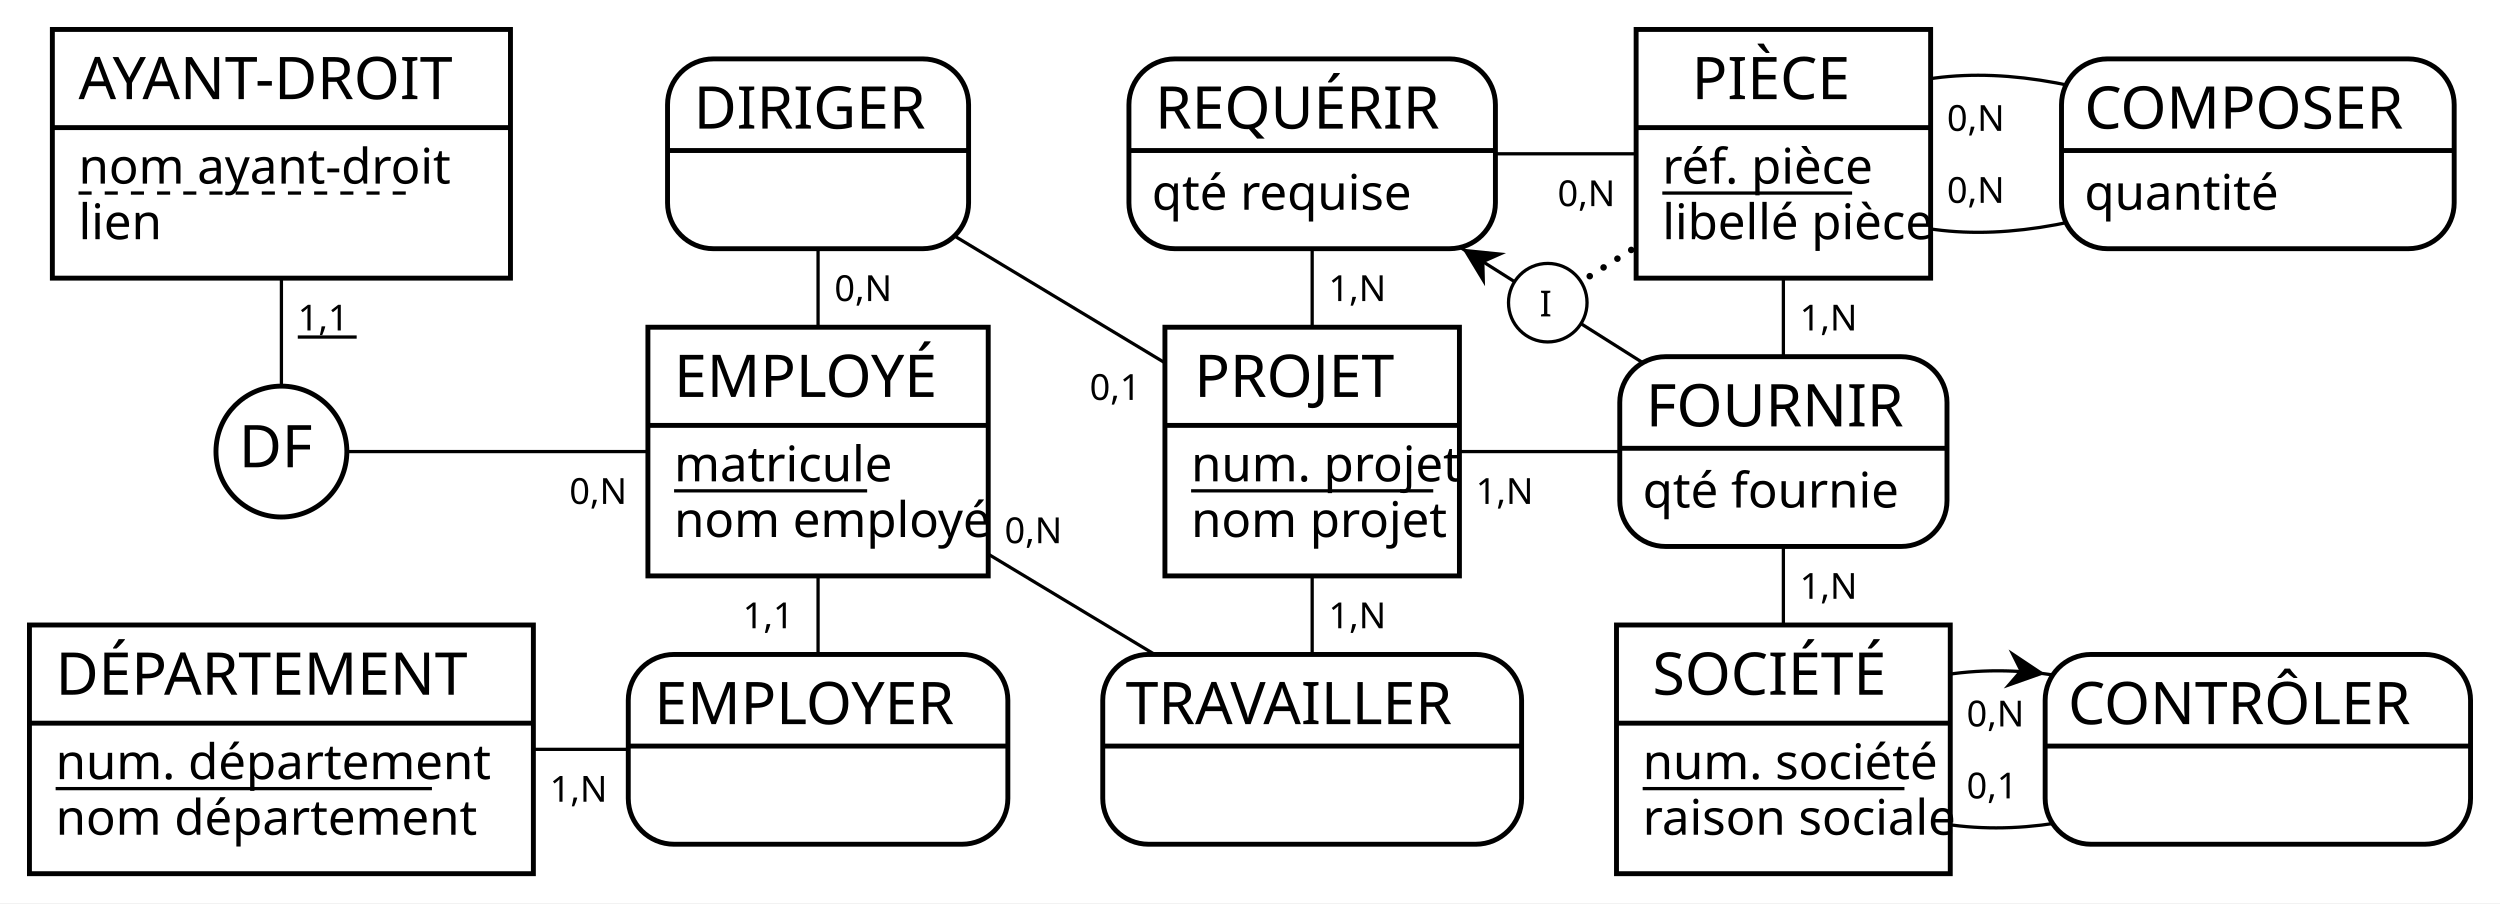
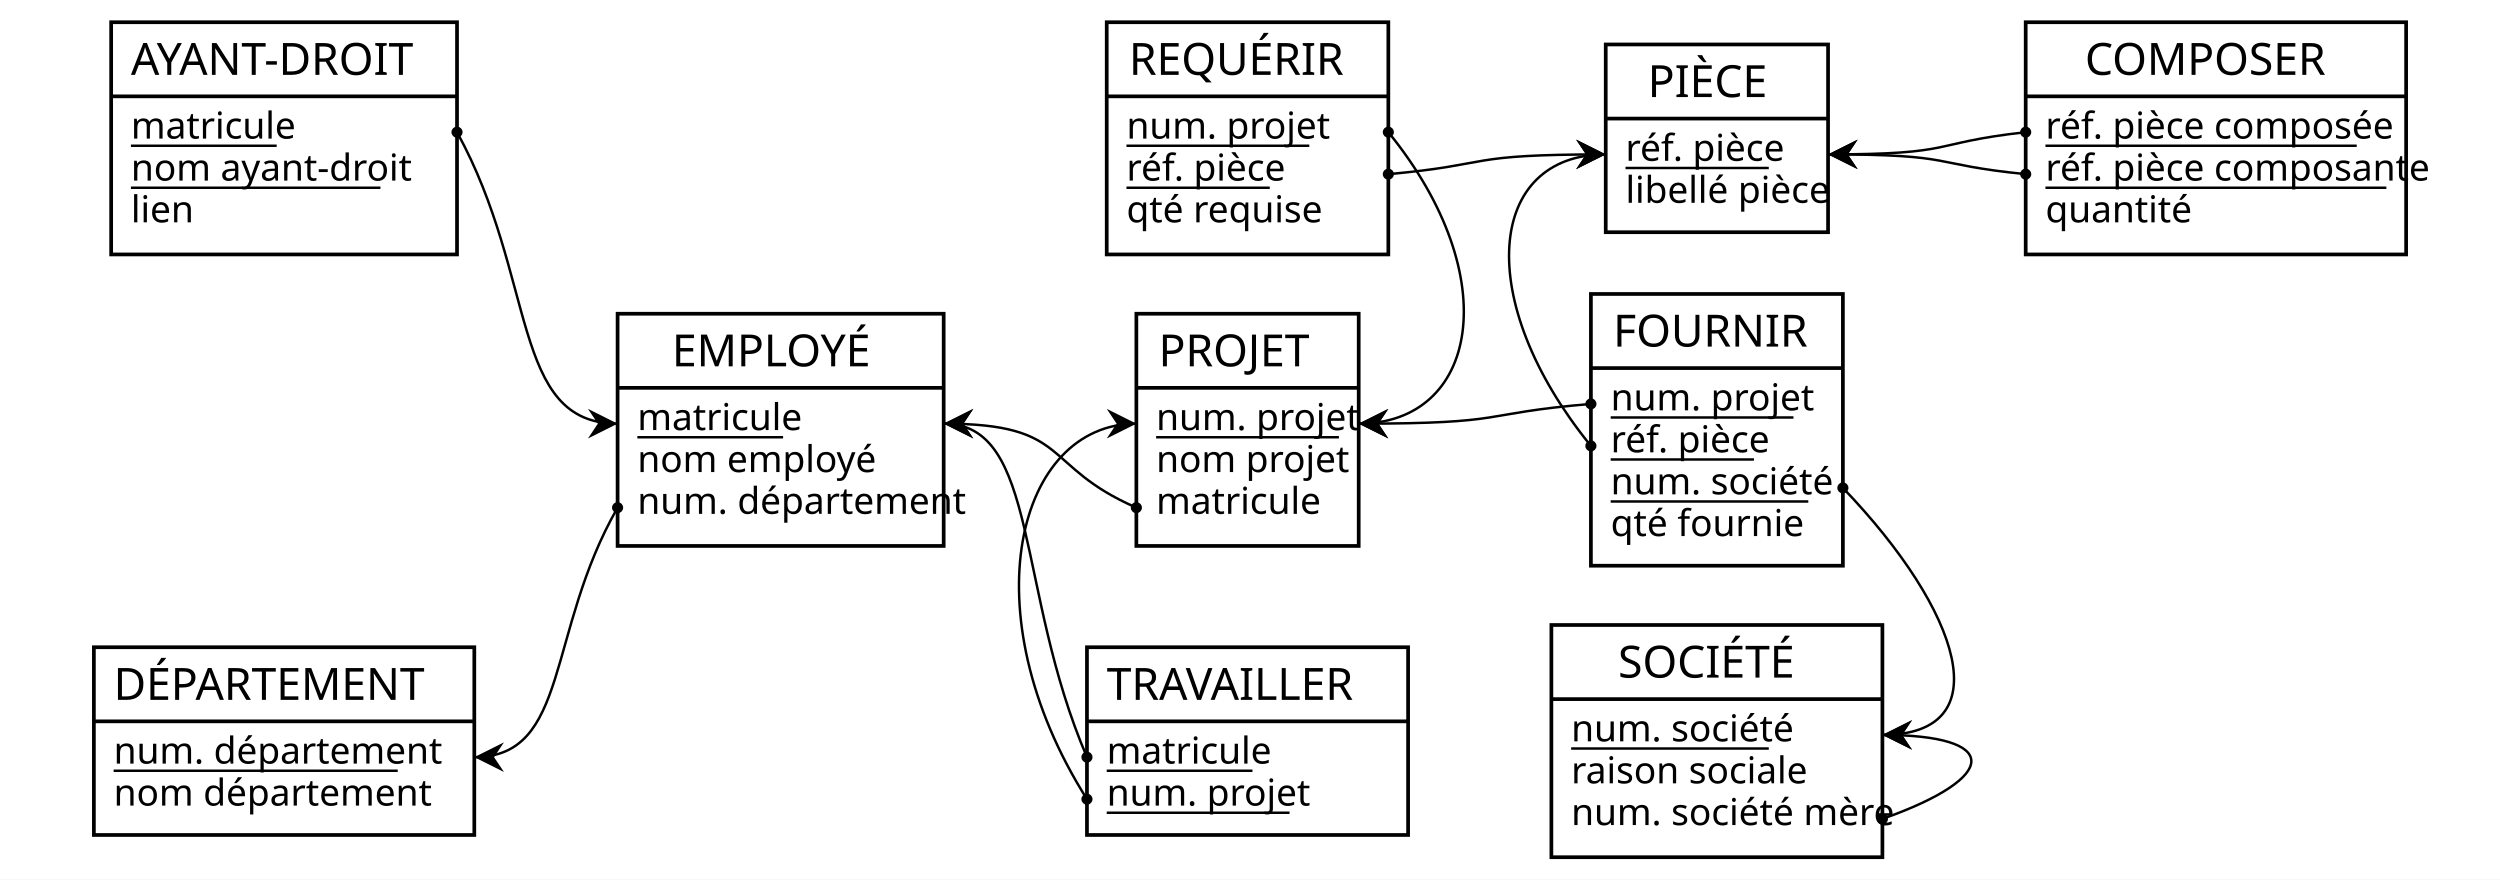
- <svg xmlns="http://www.w3.org/2000/svg" width="764" height="276" viewBox="0 0 764 276">
-   <rect x="0" y="0" width="764" height="276" fill="#FFFFFF" stroke="none" stroke-width="0" />
+ <svg xmlns="http://www.w3.org/2000/svg" width="1012" height="356" viewBox="0 0 1012 356">
+   <rect id="frame" x="0" y="0" width="1012" height="356" fill="#FFFFFF" stroke="none" stroke-width="0" />
  <g>
-     <line x1="545" y1="47" x2="473" y2="92.5" stroke="#000000" stroke-width="2" stroke-dasharray="0,5" stroke-linecap="round" />
-     <polygon points="446.89 76 460.24 77.34 453.65 80.27 453.83 87.48" fill="#000000" stroke-width="0" />
-     <line x1="401" y1="47" x2="473" y2="92.5" stroke="#000000" stroke-width="1" />
-     <line x1="545" y1="138" x2="473" y2="92.5" stroke="#000000" stroke-width="1" />
    <g>
-       <circle cx="473" cy="92.5" r="12" stroke="#000000" stroke-width="1" fill="#FFFFFF" />
-       <text x="470.5" y="96.7" fill="#000000" font-family="Futura" font-size="11">I</text>
+       <rect x="45" y="9" width="140" height="30" fill="#FFFFFF" stroke="none" stroke-width="0" opacity="1" />
+       <rect x="45" y="39" width="140" height="64" fill="#FFFFFF" stroke="none" stroke-width="0" opacity="1" />
+       <rect x="45" y="9" width="140" height="94" fill="none" stroke="#000000" stroke-width="1.5" opacity="1" />
+       <line x1="45" y1="39" x2="185" y2="39" stroke="#000000" stroke-width="1.5" />
    </g>
-   </g>
-   <g>
-     <line x1="250" y1="138" x2="250" y2="47" stroke="#000000" stroke-width="1" />
-     <line x1="401" y1="138" x2="250" y2="47" stroke="#000000" stroke-width="1" />
-     <g>
-       <path d="M282 18 a14 14 90 0 1 14 14 V46 h-92 V32 a14 14 90 0 1 14 -14" fill="#FFFFFF" stroke="#FFFFFF" stroke-width="0" />
-       <path d="M296 46 v16 a14 14 90 0 1 -14 14 H218 a14 14 90 0 1 -14 -14 V46 H92" fill="#FFFFFF" stroke="#FFFFFF" stroke-width="0" />
-       <rect x="204" y="18" width="92" height="58" fill="none" rx="14" stroke="#000000" stroke-width="1.5" />
-       <line x1="204" y1="46" x2="296" y2="46" stroke="#000000" stroke-width="1.5" />
-       <text x="212" y="39.3" fill="#000000" font-family="Copperplate" font-size="18">DIRIGER</text>
-     </g>
-     <text x="255" y="92" fill="#000000" font-family="Futura" font-size="11">0,N</text>
-     <text x="333" y="122.22" fill="#000000" font-family="Futura" font-size="11">0,1</text>
-   </g>
-   <g>
-     <line x1="401" y1="138" x2="401" y2="47" stroke="#000000" stroke-width="1" />
-     <line x1="545" y1="47" x2="401" y2="47" stroke="#000000" stroke-width="1" />
-     <g>
-       <path d="M443 18 a14 14 90 0 1 14 14 V46 h-112 V32 a14 14 90 0 1 14 -14" fill="#FFFFFF" stroke="#FFFFFF" stroke-width="0" />
-       <path d="M457 46 v16 a14 14 90 0 1 -14 14 H359 a14 14 90 0 1 -14 -14 V46 H112" fill="#FFFFFF" stroke="#FFFFFF" stroke-width="0" />
-       <rect x="345" y="18" width="112" height="58" fill="none" rx="14" stroke="#000000" stroke-width="1.5" />
-       <line x1="345" y1="46" x2="457" y2="46" stroke="#000000" stroke-width="1.5" />
-       <text x="353" y="39.3" fill="#000000" font-family="Copperplate" font-size="18">REQUÉRIR</text>
-       <text x="352" y="64.1" fill="#000000" font-family="Gill Sans" font-size="15">qté requise</text>
-     </g>
-     <text x="406" y="92" fill="#000000" font-family="Futura" font-size="11">1,N</text>
-     <text x="476" y="63" fill="#000000" font-family="Futura" font-size="11">0,N</text>
-   </g>
-   <g>
-     <path d="M545 47 C576 15 624.33 15 690 47" fill="none" stroke="#000000" stroke-width="1" />
-     <path d="M545 47 C576 79 624.33 79 690 47" fill="none" stroke="#000000" stroke-width="1" />
-     <g>
-       <path d="M736 18 a14 14 90 0 1 14 14 V46 h-120 V32 a14 14 90 0 1 14 -14" fill="#FFFFFF" stroke="#FFFFFF" stroke-width="0" />
-       <path d="M750 46 v16 a14 14 90 0 1 -14 14 H644 a14 14 90 0 1 -14 -14 V46 H120" fill="#FFFFFF" stroke="#FFFFFF" stroke-width="0" />
-       <rect x="630" y="18" width="120" height="58" fill="none" rx="14" stroke="#000000" stroke-width="1.5" />
-       <line x1="630" y1="46" x2="750" y2="46" stroke="#000000" stroke-width="1.5" />
-       <text x="637" y="39.3" fill="#000000" font-family="Copperplate" font-size="18">COMPOSER</text>
-       <text x="637" y="64.1" fill="#000000" font-family="Gill Sans" font-size="15">quantité</text>
-     </g>
-     <text x="595" y="40" fill="#000000" font-family="Futura" font-size="11">0,N</text>
-     <text x="595" y="62" fill="#000000" font-family="Futura" font-size="11">0,N</text>
-   </g>
-   <g>
-     <line x1="86" y1="47" x2="86" y2="138" stroke="#000000" stroke-width="1" />
-     <line x1="250" y1="138" x2="86" y2="138" stroke="#000000" stroke-width="1" />
-     <g>
-       <circle cx="86" cy="138" r="20" stroke="#000000" stroke-width="1.5" fill="#FFFFFF" />
-       <text x="73" y="142.8" fill="#000000" font-family="Copperplate" font-size="18">DF</text>
-     </g>
-     <text x="91" y="101" fill="#000000" font-family="Futura" font-size="11">1,1</text>
-     <line x1="91" y1="103" x2="109" y2="103" stroke="#000000" stroke-width="1" />
-     <text x="174" y="154" fill="#000000" font-family="Futura" font-size="11">0,N</text>
-   </g>
-   <g>
-     <line x1="401" y1="138" x2="545" y2="138" stroke="#000000" stroke-width="1" />
-     <line x1="545" y1="47" x2="545" y2="138" stroke="#000000" stroke-width="1" />
-     <line x1="545" y1="229" x2="545" y2="138" stroke="#000000" stroke-width="1" />
-     <g>
-       <path d="M581 109 a14 14 90 0 1 14 14 V137 h-100 V123 a14 14 90 0 1 14 -14" fill="#FFFFFF" stroke="#FFFFFF" stroke-width="0" />
-       <path d="M595 137 v16 a14 14 90 0 1 -14 14 H509 a14 14 90 0 1 -14 -14 V137 H100" fill="#FFFFFF" stroke="#FFFFFF" stroke-width="0" />
-       <rect x="495" y="109" width="100" height="58" fill="none" rx="14" stroke="#000000" stroke-width="1.5" />
-       <line x1="495" y1="137" x2="595" y2="137" stroke="#000000" stroke-width="1.5" />
-       <text x="503" y="130.3" fill="#000000" font-family="Copperplate" font-size="18">FOURNIR</text>
-       <text x="502" y="155.1" fill="#000000" font-family="Gill Sans" font-size="15">qté fournie</text>
-     </g>
-     <text x="451" y="154" fill="#000000" font-family="Futura" font-size="11">1,N</text>
-     <text x="550" y="101" fill="#000000" font-family="Futura" font-size="11">1,N</text>
-     <text x="550" y="183" fill="#000000" font-family="Futura" font-size="11">1,N</text>
-   </g>
-   <g>
-     <line x1="250" y1="138" x2="250" y2="229" stroke="#000000" stroke-width="1" />
-     <line x1="86" y1="229" x2="250" y2="229" stroke="#000000" stroke-width="1" />
-     <g>
-       <path d="M294 200 a14 14 90 0 1 14 14 V228 h-116 V214 a14 14 90 0 1 14 -14" fill="#FFFFFF" stroke="#FFFFFF" stroke-width="0" />
-       <path d="M308 228 v16 a14 14 90 0 1 -14 14 H206 a14 14 90 0 1 -14 -14 V228 H116" fill="#FFFFFF" stroke="#FFFFFF" stroke-width="0" />
-       <rect x="192" y="200" width="116" height="58" fill="none" rx="14" stroke="#000000" stroke-width="1.5" />
-       <line x1="192" y1="228" x2="308" y2="228" stroke="#000000" stroke-width="1.5" />
-       <text x="200" y="221.3" fill="#000000" font-family="Copperplate" font-size="18">EMPLOYER</text>
-     </g>
-     <text x="227" y="192" fill="#000000" font-family="Futura" font-size="11">1,1</text>
-     <text x="168" y="245" fill="#000000" font-family="Futura" font-size="11">1,N</text>
-   </g>
-   <g>
-     <line x1="250" y1="138" x2="401" y2="229" stroke="#000000" stroke-width="1" />
-     <line x1="401" y1="138" x2="401" y2="229" stroke="#000000" stroke-width="1" />
-     <g>
-       <path d="M451 200 a14 14 90 0 1 14 14 V228 h-128 V214 a14 14 90 0 1 14 -14" fill="#FFFFFF" stroke="#FFFFFF" stroke-width="0" />
-       <path d="M465 228 v16 a14 14 90 0 1 -14 14 H351 a14 14 90 0 1 -14 -14 V228 H128" fill="#FFFFFF" stroke="#FFFFFF" stroke-width="0" />
-       <rect x="337" y="200" width="128" height="58" fill="none" rx="14" stroke="#000000" stroke-width="1.5" />
-       <line x1="337" y1="228" x2="465" y2="228" stroke="#000000" stroke-width="1.5" />
-       <text x="344" y="221.3" fill="#000000" font-family="Copperplate" font-size="18">TRAVAILLER</text>
-     </g>
-     <text x="307" y="166.0" fill="#000000" font-family="Futura" font-size="11">0,N</text>
-     <text x="406" y="192" fill="#000000" font-family="Futura" font-size="11">1,N</text>
-   </g>
-   <g>
-     <path d="M545 229 C584 197 632.33 197 690 229" fill="none" stroke="#000000" stroke-width="1" />
-     <polygon points="624.99 205.92 612.34 210.39 617.05 204.93 613.83 198.48" fill="#000000" stroke-width="0" />
-     <path d="M545 229 C583.33 261 631.67 261 690 229" fill="none" stroke="#000000" stroke-width="1" />
-     <g>
-       <path d="M741 200 a14 14 90 0 1 14 14 V228 h-130 V214 a14 14 90 0 1 14 -14" fill="#FFFFFF" stroke="#FFFFFF" stroke-width="0" />
-       <path d="M755 228 v16 a14 14 90 0 1 -14 14 H639 a14 14 90 0 1 -14 -14 V228 H130" fill="#FFFFFF" stroke="#FFFFFF" stroke-width="0" />
-       <rect x="625" y="200" width="130" height="58" fill="none" rx="14" stroke="#000000" stroke-width="1.5" />
-       <line x1="625" y1="228" x2="755" y2="228" stroke="#000000" stroke-width="1.5" />
-       <text x="632" y="221.3" fill="#000000" font-family="Copperplate" font-size="18">CONTRÔLER</text>
-     </g>
-     <text x="601" y="222" fill="#000000" font-family="Futura" font-size="11">0,N</text>
-     <text x="601" y="244" fill="#000000" font-family="Futura" font-size="11">0,1</text>
+     <text x="53" y="30.3" fill="#000000" font-family="Copperplate" font-size="18">AYANT-DROIT</text>
+     <text x="53" y="56.1" fill="#000000" font-family="Gill Sans" font-size="15">matricule</text>
+     <line x1="53" y1="59" x2="112" y2="59" stroke="#000000" stroke-width="1" />
+     <text x="53" y="73.1" fill="#000000" font-family="Gill Sans" font-size="15">nom ayant-droit</text>
+     <line x1="53" y1="76" x2="154" y2="76" stroke="#000000" stroke-width="1" />
+     <text x="53" y="90" fill="#000000" font-family="Gill Sans" font-size="15">lien</text>
  </g>
  <g>
    <g>
-       <rect x="16" y="9" width="140" height="30" fill="#FFFFFF" stroke="none" stroke-width="0" opacity="1" />
-       <rect x="16" y="39" width="140" height="46" fill="#FFFFFF" stroke="none" stroke-width="0" opacity="1" />
-       <rect x="16" y="9" width="140" height="76" fill="none" stroke="#000000" stroke-width="1.5" opacity="1" />
-       <line x1="16" y1="39" x2="156" y2="39" stroke="#000000" stroke-width="1.5" />
+       <rect x="448" y="9" width="114" height="30" fill="#FFFFFF" stroke="none" stroke-width="0" opacity="1" />
+       <rect x="448" y="39" width="114" height="64" fill="#FFFFFF" stroke="none" stroke-width="0" opacity="1" />
+       <rect x="448" y="9" width="114" height="94" fill="none" stroke="#000000" stroke-width="1.5" opacity="1" />
+       <line x1="448" y1="39" x2="562" y2="39" stroke="#000000" stroke-width="1.5" />
    </g>
-     <text x="24" y="30.3" fill="#000000" font-family="Copperplate" font-size="18">AYANT-DROIT</text>
-     <text x="24" y="56.1" fill="#000000" font-family="Gill Sans" font-size="15">nom ayant-droit</text>
-     <line x1="24" y1="59" x2="125" y2="59" stroke="#000000" stroke-width="1" stroke-dasharray="4" />
-     <text x="24" y="73.1" fill="#000000" font-family="Gill Sans" font-size="15">lien</text>
+     <text x="457" y="30.3" fill="#000000" font-family="Copperplate" font-size="18">REQUÉRIR</text>
+     <text x="456" y="56.1" fill="#000000" font-family="Gill Sans" font-size="15">num. projet</text>
+     <line x1="456" y1="59" x2="530" y2="59" stroke="#000000" stroke-width="1" />
+     <text x="456" y="73.1" fill="#000000" font-family="Gill Sans" font-size="15">réf. pièce</text>
+     <line x1="456" y1="76" x2="514" y2="76" stroke="#000000" stroke-width="1" />
+     <text x="456" y="90" fill="#000000" font-family="Gill Sans" font-size="15">qté requise</text>
  </g>
  <g>
    <g>
-       <rect x="500" y="9" width="90" height="30" fill="#FFFFFF" stroke="none" stroke-width="0" opacity="1" />
-       <rect x="500" y="39" width="90" height="46" fill="#FFFFFF" stroke="none" stroke-width="0" opacity="1" />
-       <rect x="500" y="9" width="90" height="76" fill="none" stroke="#000000" stroke-width="1.5" opacity="1" />
-       <line x1="500" y1="39" x2="590" y2="39" stroke="#000000" stroke-width="1.5" />
+       <rect x="650" y="18" width="90" height="30" fill="#FFFFFF" stroke="none" stroke-width="0" opacity="1" />
+       <rect x="650" y="48" width="90" height="46" fill="#FFFFFF" stroke="none" stroke-width="0" opacity="1" />
+       <rect x="650" y="18" width="90" height="76" fill="none" stroke="#000000" stroke-width="1.5" opacity="1" />
+       <line x1="650" y1="48" x2="740" y2="48" stroke="#000000" stroke-width="1.5" />
    </g>
-     <text x="517" y="30.3" fill="#000000" font-family="Copperplate" font-size="18">PIÈCE</text>
-     <text x="508" y="56.1" fill="#000000" font-family="Gill Sans" font-size="15">réf. pièce</text>
-     <line x1="508" y1="59" x2="566" y2="59" stroke="#000000" stroke-width="1" />
-     <text x="508" y="73.1" fill="#000000" font-family="Gill Sans" font-size="15">libellé pièce</text>
+     <text x="667" y="39.3" fill="#000000" font-family="Copperplate" font-size="18">PIÈCE</text>
+     <text x="658" y="65.1" fill="#000000" font-family="Gill Sans" font-size="15">réf. pièce</text>
+     <line x1="658" y1="68" x2="716" y2="68" stroke="#000000" stroke-width="1" />
+     <text x="658" y="82.1" fill="#000000" font-family="Gill Sans" font-size="15">libellé pièce</text>
  </g>
  <g>
    <g>
-       <rect x="198" y="100" width="104" height="30" fill="#FFFFFF" stroke="none" stroke-width="0" opacity="1" />
-       <rect x="198" y="130" width="104" height="46" fill="#FFFFFF" stroke="none" stroke-width="0" opacity="1" />
-       <rect x="198" y="100" width="104" height="76" fill="none" stroke="#000000" stroke-width="1.5" opacity="1" />
-       <line x1="198" y1="130" x2="302" y2="130" stroke="#000000" stroke-width="1.5" />
+       <rect x="820" y="9" width="154" height="30" fill="#FFFFFF" stroke="none" stroke-width="0" opacity="1" />
+       <rect x="820" y="39" width="154" height="64" fill="#FFFFFF" stroke="none" stroke-width="0" opacity="1" />
+       <rect x="820" y="9" width="154" height="94" fill="none" stroke="#000000" stroke-width="1.5" opacity="1" />
+       <line x1="820" y1="39" x2="974" y2="39" stroke="#000000" stroke-width="1.5" />
    </g>
-     <text x="206" y="121.3" fill="#000000" font-family="Copperplate" font-size="18">EMPLOYÉ</text>
-     <text x="206" y="147.1" fill="#000000" font-family="Gill Sans" font-size="15">matricule</text>
-     <line x1="206" y1="150" x2="265" y2="150" stroke="#000000" stroke-width="1" />
-     <text x="206" y="164.1" fill="#000000" font-family="Gill Sans" font-size="15">nom employé</text>
+     <text x="844" y="30.3" fill="#000000" font-family="Copperplate" font-size="18">COMPOSER</text>
+     <text x="828" y="56.1" fill="#000000" font-family="Gill Sans" font-size="15">réf. pièce composée</text>
+     <line x1="828" y1="59" x2="954" y2="59" stroke="#000000" stroke-width="1" />
+     <text x="828" y="73.1" fill="#000000" font-family="Gill Sans" font-size="15">réf. pièce composante</text>
+     <line x1="828" y1="76" x2="966" y2="76" stroke="#000000" stroke-width="1" />
+     <text x="828" y="90" fill="#000000" font-family="Gill Sans" font-size="15">quantité</text>
  </g>
  <g>
    <g>
-       <rect x="356" y="100" width="90" height="30" fill="#FFFFFF" stroke="none" stroke-width="0" opacity="1" />
-       <rect x="356" y="130" width="90" height="46" fill="#FFFFFF" stroke="none" stroke-width="0" opacity="1" />
-       <rect x="356" y="100" width="90" height="76" fill="none" stroke="#000000" stroke-width="1.5" opacity="1" />
-       <line x1="356" y1="130" x2="446" y2="130" stroke="#000000" stroke-width="1.5" />
+       <rect x="250" y="127" width="132" height="30" fill="#FFFFFF" stroke="none" stroke-width="0" opacity="1" />
+       <rect x="250" y="157" width="132" height="64" fill="#FFFFFF" stroke="none" stroke-width="0" opacity="1" />
+       <rect x="250" y="127" width="132" height="94" fill="none" stroke="#000000" stroke-width="1.5" opacity="1" />
+       <line x1="250" y1="157" x2="382" y2="157" stroke="#000000" stroke-width="1.5" />
    </g>
-     <text x="365" y="121.3" fill="#000000" font-family="Copperplate" font-size="18">PROJET</text>
-     <text x="364" y="147.1" fill="#000000" font-family="Gill Sans" font-size="15">num. projet</text>
-     <line x1="364" y1="150" x2="438" y2="150" stroke="#000000" stroke-width="1" />
-     <text x="364" y="164.1" fill="#000000" font-family="Gill Sans" font-size="15">nom projet</text>
+     <text x="272" y="148.3" fill="#000000" font-family="Copperplate" font-size="18">EMPLOYÉ</text>
+     <text x="258" y="174.1" fill="#000000" font-family="Gill Sans" font-size="15">matricule</text>
+     <line x1="258" y1="177" x2="317" y2="177" stroke="#000000" stroke-width="1" />
+     <text x="258" y="191.1" fill="#000000" font-family="Gill Sans" font-size="15">nom employé</text>
+     <text x="258" y="208" fill="#000000" font-family="Gill Sans" font-size="15">num. département</text>
  </g>
  <g>
    <g>
-       <rect x="9" y="191" width="154" height="30" fill="#FFFFFF" stroke="none" stroke-width="0" opacity="1" />
-       <rect x="9" y="221" width="154" height="46" fill="#FFFFFF" stroke="none" stroke-width="0" opacity="1" />
-       <rect x="9" y="191" width="154" height="76" fill="none" stroke="#000000" stroke-width="1.5" opacity="1" />
-       <line x1="9" y1="221" x2="163" y2="221" stroke="#000000" stroke-width="1.5" />
+       <rect x="460" y="127" width="90" height="30" fill="#FFFFFF" stroke="none" stroke-width="0" opacity="1" />
+       <rect x="460" y="157" width="90" height="64" fill="#FFFFFF" stroke="none" stroke-width="0" opacity="1" />
+       <rect x="460" y="127" width="90" height="94" fill="none" stroke="#000000" stroke-width="1.5" opacity="1" />
+       <line x1="460" y1="157" x2="550" y2="157" stroke="#000000" stroke-width="1.5" />
    </g>
-     <text x="17" y="212.3" fill="#000000" font-family="Copperplate" font-size="18">DÉPARTEMENT</text>
-     <text x="17" y="238.1" fill="#000000" font-family="Gill Sans" font-size="15">num. département</text>
-     <line x1="17" y1="241" x2="132" y2="241" stroke="#000000" stroke-width="1" />
-     <text x="17" y="255.1" fill="#000000" font-family="Gill Sans" font-size="15">nom département</text>
+     <text x="469" y="148.3" fill="#000000" font-family="Copperplate" font-size="18">PROJET</text>
+     <text x="468" y="174.1" fill="#000000" font-family="Gill Sans" font-size="15">num. projet</text>
+     <line x1="468" y1="177" x2="542" y2="177" stroke="#000000" stroke-width="1" />
+     <text x="468" y="191.1" fill="#000000" font-family="Gill Sans" font-size="15">nom projet</text>
+     <text x="468" y="208" fill="#000000" font-family="Gill Sans" font-size="15">matricule</text>
  </g>
  <g>
    <g>
-       <rect x="494" y="191" width="102" height="30" fill="#FFFFFF" stroke="none" stroke-width="0" opacity="1" />
-       <rect x="494" y="221" width="102" height="46" fill="#FFFFFF" stroke="none" stroke-width="0" opacity="1" />
-       <rect x="494" y="191" width="102" height="76" fill="none" stroke="#000000" stroke-width="1.5" opacity="1" />
-       <line x1="494" y1="221" x2="596" y2="221" stroke="#000000" stroke-width="1.5" />
+       <rect x="644" y="119" width="102" height="30" fill="#FFFFFF" stroke="none" stroke-width="0" opacity="1" />
+       <rect x="644" y="149" width="102" height="80" fill="#FFFFFF" stroke="none" stroke-width="0" opacity="1" />
+       <rect x="644" y="119" width="102" height="110" fill="none" stroke="#000000" stroke-width="1.5" opacity="1" />
+       <line x1="644" y1="149" x2="746" y2="149" stroke="#000000" stroke-width="1.5" />
    </g>
-     <text x="505" y="212.3" fill="#000000" font-family="Copperplate" font-size="18">SOCIÉTÉ</text>
-     <text x="502" y="238.1" fill="#000000" font-family="Gill Sans" font-size="15">num. société</text>
-     <line x1="502" y1="241" x2="582" y2="241" stroke="#000000" stroke-width="1" />
-     <text x="502" y="255.1" fill="#000000" font-family="Gill Sans" font-size="15">raison sociale</text>
+     <text x="653" y="140.3" fill="#000000" font-family="Copperplate" font-size="18">FOURNIR</text>
+     <text x="652" y="166.1" fill="#000000" font-family="Gill Sans" font-size="15">num. projet</text>
+     <line x1="652" y1="169" x2="726" y2="169" stroke="#000000" stroke-width="1" />
+     <text x="652" y="183.1" fill="#000000" font-family="Gill Sans" font-size="15">réf. pièce</text>
+     <line x1="652" y1="186" x2="710" y2="186" stroke="#000000" stroke-width="1" />
+     <text x="652" y="200.1" fill="#000000" font-family="Gill Sans" font-size="15">num. société</text>
+     <line x1="652" y1="203" x2="732" y2="203" stroke="#000000" stroke-width="1" />
+     <text x="652" y="217" fill="#000000" font-family="Gill Sans" font-size="15">qté fournie</text>
  </g>
+   <g>
+     <g>
+       <rect x="38" y="262" width="154" height="30" fill="#FFFFFF" stroke="none" stroke-width="0" opacity="1" />
+       <rect x="38" y="292" width="154" height="46" fill="#FFFFFF" stroke="none" stroke-width="0" opacity="1" />
+       <rect x="38" y="262" width="154" height="76" fill="none" stroke="#000000" stroke-width="1.5" opacity="1" />
+       <line x1="38" y1="292" x2="192" y2="292" stroke="#000000" stroke-width="1.5" />
+     </g>
+     <text x="46" y="283.3" fill="#000000" font-family="Copperplate" font-size="18">DÉPARTEMENT</text>
+     <text x="46" y="309.1" fill="#000000" font-family="Gill Sans" font-size="15">num. département</text>
+     <line x1="46" y1="312" x2="161" y2="312" stroke="#000000" stroke-width="1" />
+     <text x="46" y="326.1" fill="#000000" font-family="Gill Sans" font-size="15">nom département</text>
+   </g>
+   <g>
+     <g>
+       <rect x="440" y="262" width="130" height="30" fill="#FFFFFF" stroke="none" stroke-width="0" opacity="1" />
+       <rect x="440" y="292" width="130" height="46" fill="#FFFFFF" stroke="none" stroke-width="0" opacity="1" />
+       <rect x="440" y="262" width="130" height="76" fill="none" stroke="#000000" stroke-width="1.5" opacity="1" />
+       <line x1="440" y1="292" x2="570" y2="292" stroke="#000000" stroke-width="1.5" />
+     </g>
+     <text x="448" y="283.3" fill="#000000" font-family="Copperplate" font-size="18">TRAVAILLER</text>
+     <text x="448" y="309.1" fill="#000000" font-family="Gill Sans" font-size="15">matricule</text>
+     <line x1="448" y1="312" x2="507" y2="312" stroke="#000000" stroke-width="1" />
+     <text x="448" y="326.1" fill="#000000" font-family="Gill Sans" font-size="15">num. projet</text>
+     <line x1="448" y1="329" x2="522" y2="329" stroke="#000000" stroke-width="1" />
+   </g>
+   <g>
+     <g>
+       <rect x="628" y="253" width="134" height="30" fill="#FFFFFF" stroke="none" stroke-width="0" opacity="1" />
+       <rect x="628" y="283" width="134" height="64" fill="#FFFFFF" stroke="none" stroke-width="0" opacity="1" />
+       <rect x="628" y="253" width="134" height="94" fill="none" stroke="#000000" stroke-width="1.5" opacity="1" />
+       <line x1="628" y1="283" x2="762" y2="283" stroke="#000000" stroke-width="1.5" />
+     </g>
+     <text x="655" y="274.3" fill="#000000" font-family="Copperplate" font-size="18">SOCIÉTÉ</text>
+     <text x="636" y="300.1" fill="#000000" font-family="Gill Sans" font-size="15">num. société</text>
+     <line x1="636" y1="303" x2="716" y2="303" stroke="#000000" stroke-width="1" />
+     <text x="636" y="317.1" fill="#000000" font-family="Gill Sans" font-size="15">raison sociale</text>
+     <text x="636" y="334" fill="#000000" font-family="Gill Sans" font-size="15">num. société mère</text>
+   </g>
+   <path d="M185 53.5 C217.5 112.5 206.67 171.5 250 171.5" fill="none" stroke="#000000" stroke-width="1" />
+   <polygon points="250 171.5 238 177.5 242 171.5 238 165.5" fill="#000000" stroke-width="0" />
+   <circle cx="185" cy="53.5" r="1.5" stroke="#000000" stroke-width="1.5" fill="#000000" />
+   <path d="M562 53.5 C610 112.5 598 171.5 550 171.5" fill="none" stroke="#000000" stroke-width="1" />
+   <polygon points="550 171.5 562 165.5 558 171.5 562 177.5" fill="#000000" stroke-width="0" />
+   <circle cx="562" cy="53.5" r="1.5" stroke="#000000" stroke-width="1.5" fill="#000000" />
+   <path d="M562 70.5 C606 66.5 591.33 62.5 650 62.5" fill="none" stroke="#000000" stroke-width="1" />
+   <polygon points="650 62.5 638 68.5 642 62.5 638 56.5" fill="#000000" stroke-width="0" />
+   <circle cx="562" cy="70.5" r="1.5" stroke="#000000" stroke-width="1.5" fill="#000000" />
+   <path d="M820 53.5 C780 58 793.33 62.5 740 62.5" fill="none" stroke="#000000" stroke-width="1" />
+   <polygon points="740 62.5 752 56.5 748 62.5 752 68.5" fill="#000000" stroke-width="0" />
+   <circle cx="820" cy="53.5" r="1.5" stroke="#000000" stroke-width="1.5" fill="#000000" />
+   <path d="M820 70.5 C780 66.5 793.33 62.5 740 62.5" fill="none" stroke="#000000" stroke-width="1" />
+   <polygon points="740 62.5 752 56.5 748 62.5 752 68.5" fill="#000000" stroke-width="0" />
+   <circle cx="820" cy="70.5" r="1.5" stroke="#000000" stroke-width="1.5" fill="#000000" />
+   <path d="M250 205.5 C221 256 230.67 306.5 192 306.5" fill="none" stroke="#000000" stroke-width="1" />
+   <polygon points="192 306.5 204 300.5 200 306.5 204 312.5" fill="#000000" stroke-width="0" />
+   <circle cx="250" cy="205.5" r="1.5" stroke="#000000" stroke-width="1.5" fill="#000000" />
+   <path d="M460 205.5 C421 188.5 434 171.5 382 171.5" fill="none" stroke="#000000" stroke-width="1" />
+   <polygon points="382 171.5 394 165.5 390 171.5 394 177.5" fill="#000000" stroke-width="0" />
+   <circle cx="460" cy="205.5" r="1.5" stroke="#000000" stroke-width="1.5" fill="#000000" />
+   <path d="M644 163.5 C597 167.5 612.67 171.5 550 171.5" fill="none" stroke="#000000" stroke-width="1" />
+   <polygon points="550 171.5 562 165.5 558 171.5 562 177.5" fill="#000000" stroke-width="0" />
+   <circle cx="644" cy="163.5" r="1.5" stroke="#000000" stroke-width="1.5" fill="#000000" />
+   <path d="M644 180.5 C596 121.5 602 62.5 650 62.5" fill="none" stroke="#000000" stroke-width="1" />
+   <polygon points="650 62.5 638 68.5 642 62.5 638 56.5" fill="#000000" stroke-width="0" />
+   <circle cx="644" cy="180.5" r="1.5" stroke="#000000" stroke-width="1.5" fill="#000000" />
+   <path d="M746 197.5 C794 247.5 810 297.5 762 297.5" fill="none" stroke="#000000" stroke-width="1" />
+   <polygon points="762 297.5 774 291.5 770 297.5 774 303.5" fill="#000000" stroke-width="0" />
+   <circle cx="746" cy="197.5" r="1.5" stroke="#000000" stroke-width="1.5" fill="#000000" />
+   <path d="M440 306.5 C411 239 420.67 171.5 382 171.5" fill="none" stroke="#000000" stroke-width="1" />
+   <polygon points="382 171.5 394 165.5 390 171.5 394 177.5" fill="#000000" stroke-width="0" />
+   <circle cx="440" cy="306.5" r="1.5" stroke="#000000" stroke-width="1.5" fill="#000000" />
+   <path d="M440 323.5 C392 247.5 412 171.5 460 171.5" fill="none" stroke="#000000" stroke-width="1" />
+   <polygon points="460 171.5 448 177.5 452 171.5 448 165.5" fill="#000000" stroke-width="0" />
+   <circle cx="440" cy="323.5" r="1.5" stroke="#000000" stroke-width="1.5" fill="#000000" />
+   <path d="M762 331.5 C810 314.5 810 297.5 762 297.5" fill="none" stroke="#000000" stroke-width="1" />
+   <polygon points="762 297.5 774 291.5 770 297.5 774 303.5" fill="#000000" stroke-width="0" />
+   <circle cx="762" cy="331.5" r="1.5" stroke="#000000" stroke-width="1.5" fill="#000000" />
</svg>
